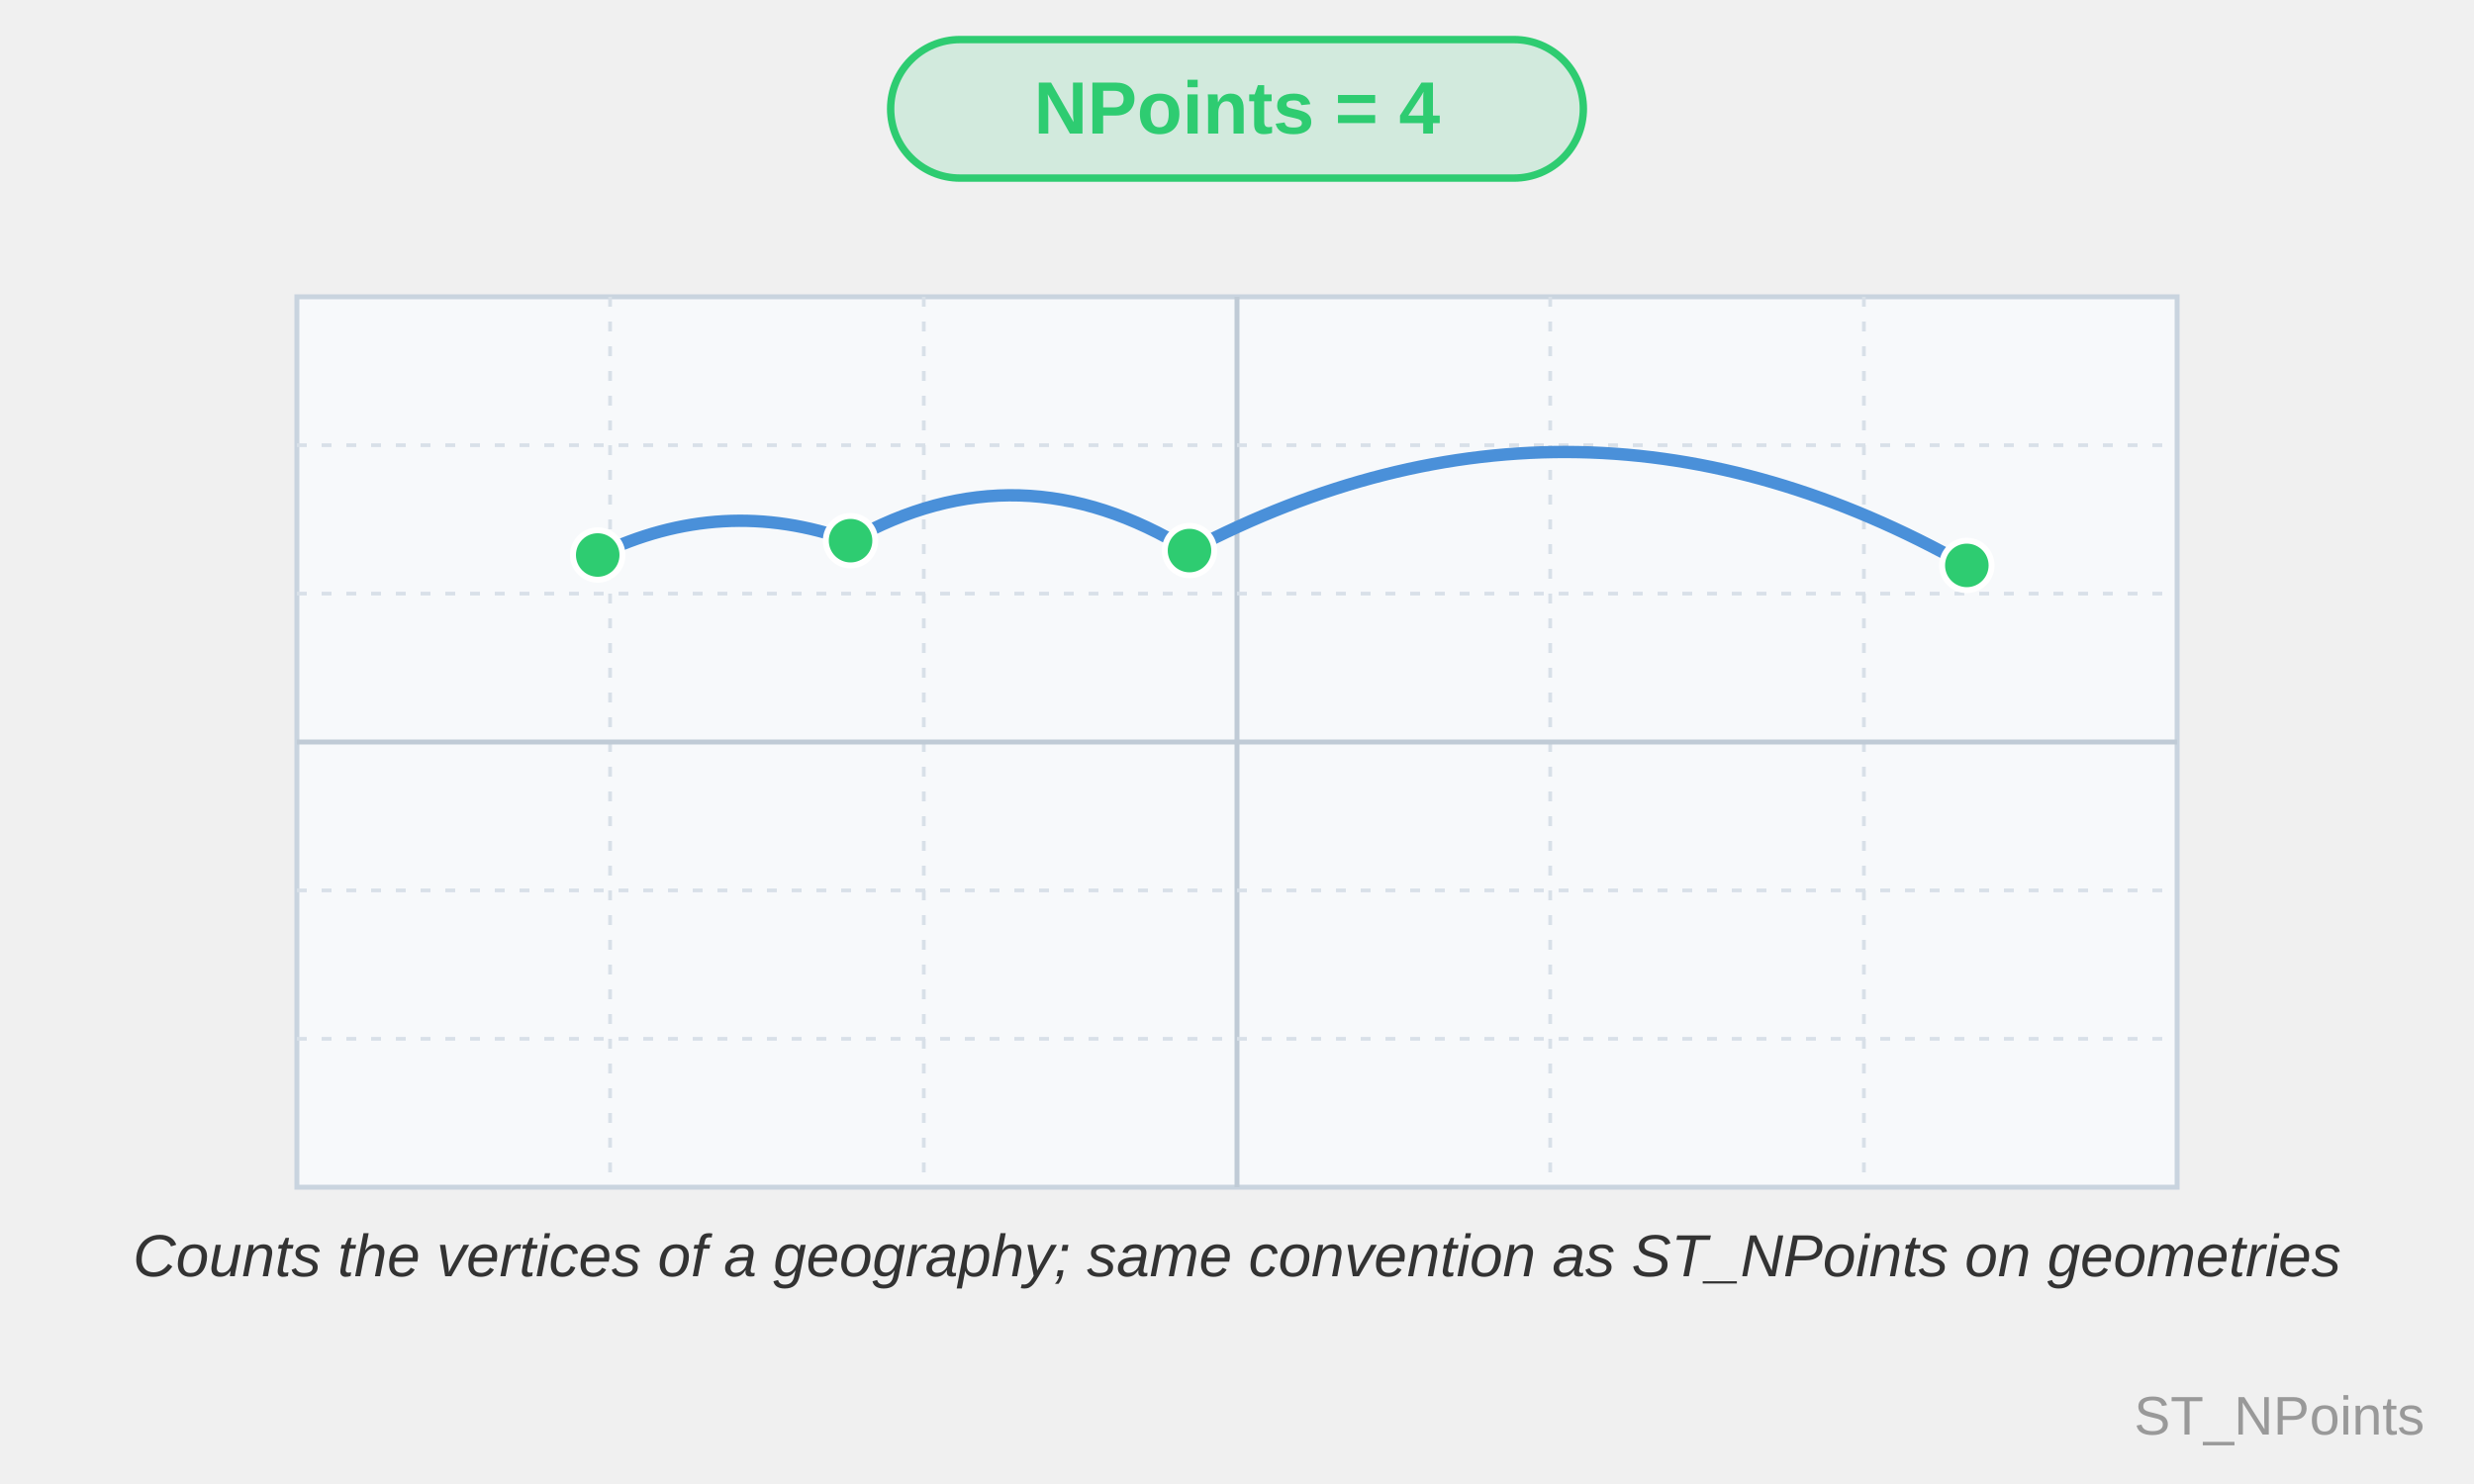
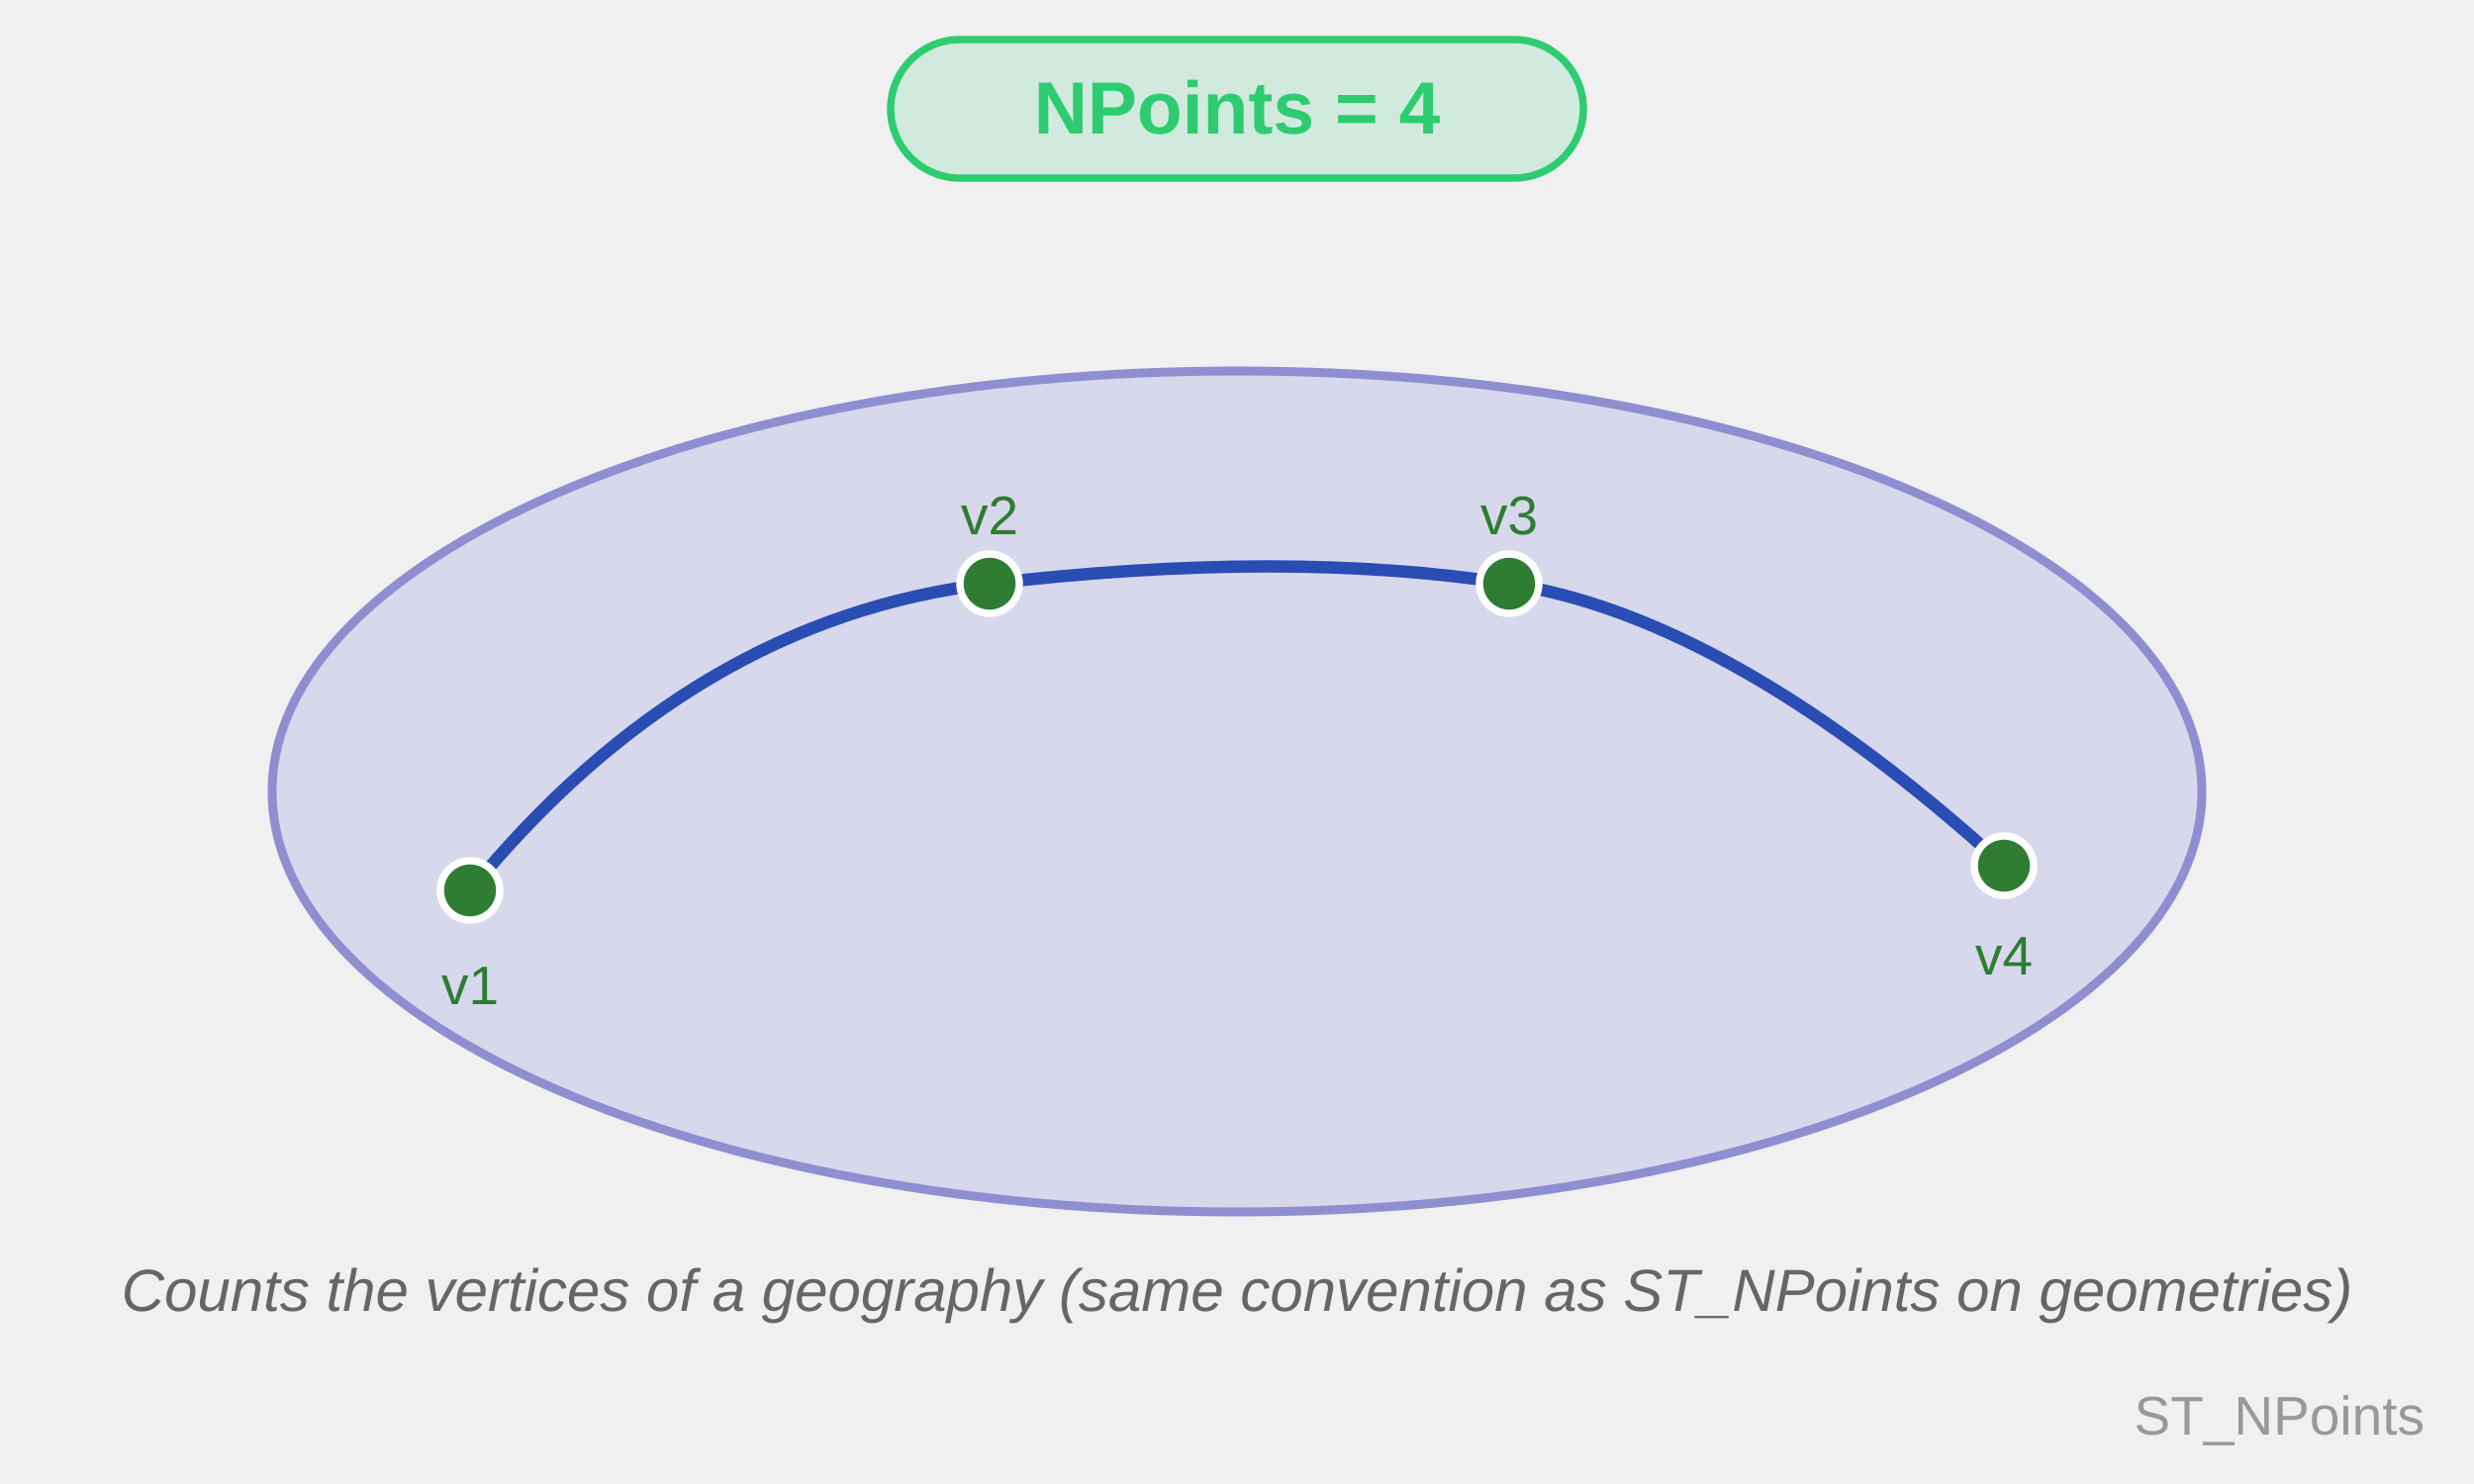
<svg xmlns="http://www.w3.org/2000/svg" viewBox="0 0 500 300" width="500" height="300" style="background:#ffffff">
  <defs>
    <style>
      text { font-family: 'Segoe UI', Arial, Helvetica, sans-serif; }
    </style>
  </defs>
-   <rect x="60" y="60" width="380" height="180" fill="#f7f9fb" stroke="#c9d4df" stroke-width="1" />
-   <line x1="123.3" y1="60" x2="123.3" y2="240" stroke="#d8e0e8" stroke-width="0.75" stroke-dasharray="2,3" />
-   <line x1="186.7" y1="60" x2="186.7" y2="240" stroke="#d8e0e8" stroke-width="0.75" stroke-dasharray="2,3" />
-   <line x1="250" y1="60" x2="250" y2="240" stroke="#c0cbd6" stroke-width="1" />
-   <line x1="313.3" y1="60" x2="313.3" y2="240" stroke="#d8e0e8" stroke-width="0.75" stroke-dasharray="2,3" />
-   <line x1="376.7" y1="60" x2="376.7" y2="240" stroke="#d8e0e8" stroke-width="0.75" stroke-dasharray="2,3" />
-   <line x1="60" y1="90" x2="440" y2="90" stroke="#d8e0e8" stroke-width="0.75" stroke-dasharray="2,3" />
-   <line x1="60" y1="120" x2="440" y2="120" stroke="#d8e0e8" stroke-width="0.75" stroke-dasharray="2,3" />
-   <line x1="60" y1="150" x2="440" y2="150" stroke="#c0cbd6" stroke-width="1" />
-   <line x1="60" y1="180" x2="440" y2="180" stroke="#d8e0e8" stroke-width="0.75" stroke-dasharray="2,3" />
-   <line x1="60" y1="210" x2="440" y2="210" stroke="#d8e0e8" stroke-width="0.75" stroke-dasharray="2,3" />
-   <path d="M 120.8 112.2 Q 146 100 171.9 109.3 Q 206 90 240.4 111.3 Q 319 70 397.5 114.3" fill="none" stroke="#4a90d9" stroke-width="2.5" />
-   <circle cx="120.8" cy="112.2" r="5" fill="#2ecc71" stroke="#ffffff" stroke-width="1.2" />
-   <circle cx="171.9" cy="109.3" r="5" fill="#2ecc71" stroke="#ffffff" stroke-width="1.2" />
-   <circle cx="240.4" cy="111.3" r="5" fill="#2ecc71" stroke="#ffffff" stroke-width="1.2" />
-   <circle cx="397.5" cy="114.3" r="5" fill="#2ecc71" stroke="#ffffff" stroke-width="1.2" />
  <rect x="180" y="8" width="140" height="28" rx="14" fill="#2ecc71" fill-opacity="0.15" stroke="#2ecc71" stroke-width="1.5" />
  <text x="250" y="27" text-anchor="middle" fill="#2ecc71" font-size="15" font-weight="bold">NPoints = 4</text>
-   <text x="250" y="258" text-anchor="middle" font-size="12" fill="#333333" font-style="italic">Counts the vertices of a geography; same convention as ST_NPoints on geometries</text>
+   <ellipse cx="250" cy="160" rx="195" ry="85" fill="#c5c5eb" fill-opacity="0.55" stroke="#8e8ed0" stroke-width="1.8" />
+   <path d="M 95 180 Q 140 125 200 118 T 305 118 T 405 175" fill="none" stroke="#2a4db3" stroke-width="2.5" stroke-linecap="round" />
+   <circle cx="95" cy="180" r="6" fill="#2e7d32" stroke="#ffffff" stroke-width="1.5" />
+   <text x="95" y="203" text-anchor="middle" font-size="11" fill="#2e7d32">v1</text>
+   <circle cx="200" cy="118" r="6" fill="#2e7d32" stroke="#ffffff" stroke-width="1.5" />
+   <text x="200" y="108" text-anchor="middle" font-size="11" fill="#2e7d32">v2</text>
+   <circle cx="305" cy="118" r="6" fill="#2e7d32" stroke="#ffffff" stroke-width="1.5" />
+   <text x="305" y="108" text-anchor="middle" font-size="11" fill="#2e7d32">v3</text>
+   <circle cx="405" cy="175" r="6" fill="#2e7d32" stroke="#ffffff" stroke-width="1.5" />
+   <text x="405" y="197" text-anchor="middle" font-size="11" fill="#2e7d32">v4</text>
+   <text x="250" y="265" text-anchor="middle" font-size="12" fill="#666666" font-style="italic">Counts the vertices of a geography (same convention as ST_NPoints on geometries)</text>
  <text x="490" y="290" text-anchor="end" fill="#999" font-size="11">ST_NPoints</text>
</svg>
